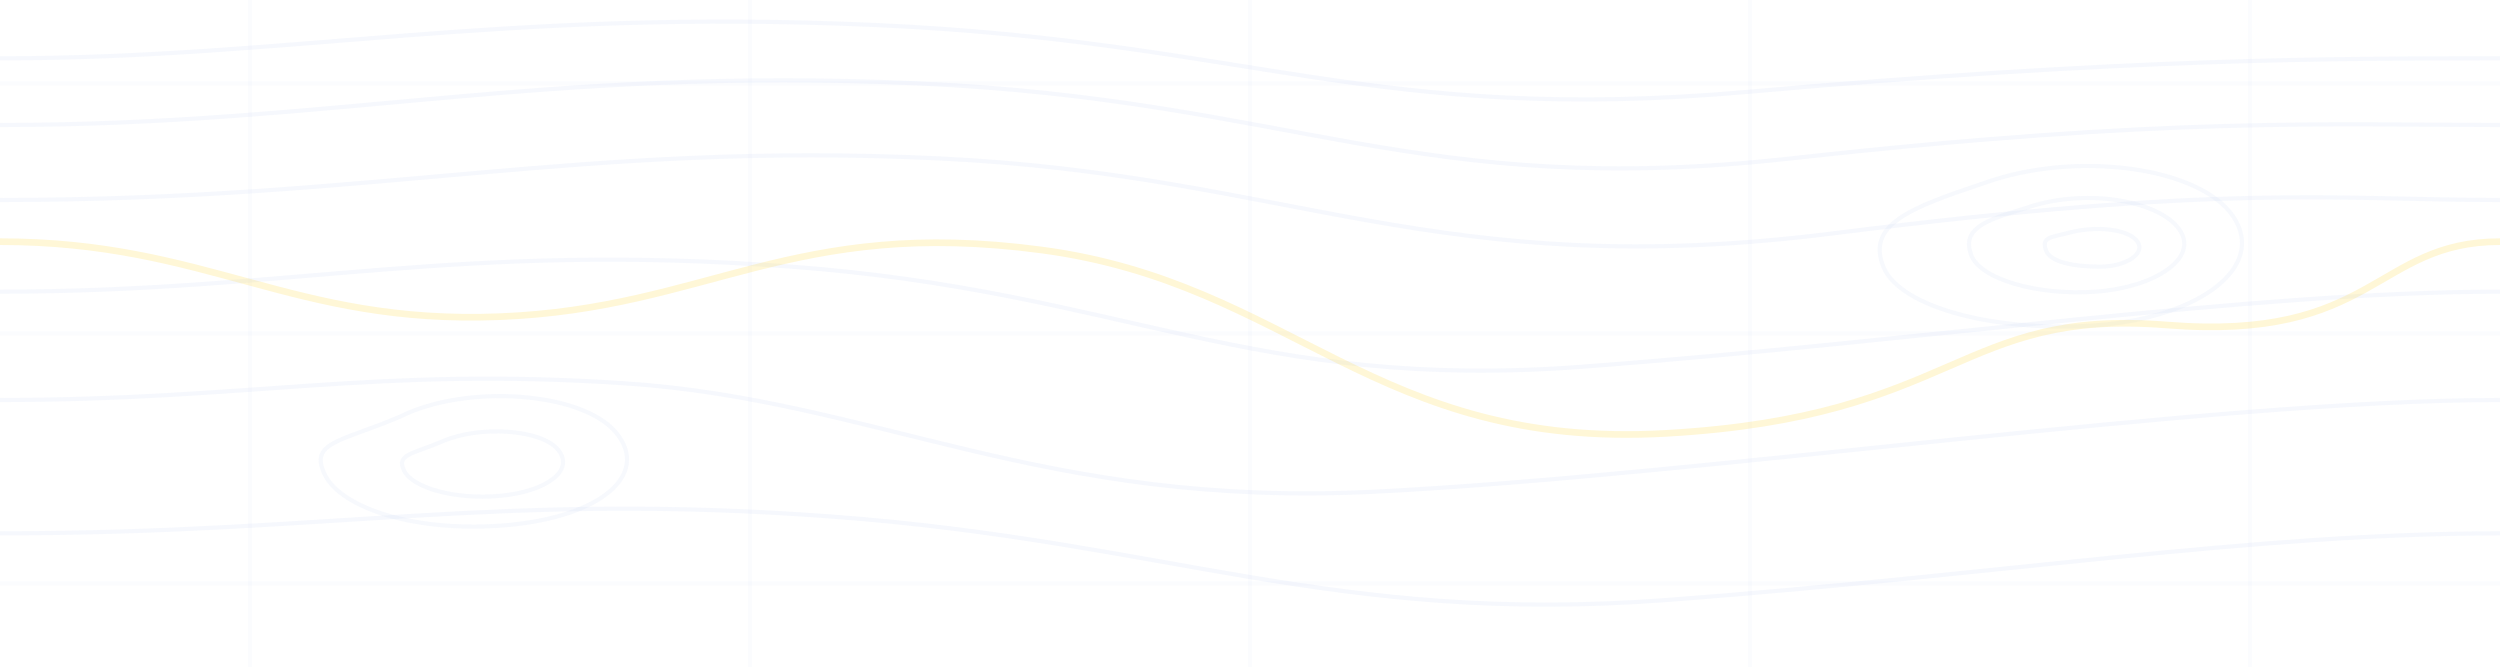
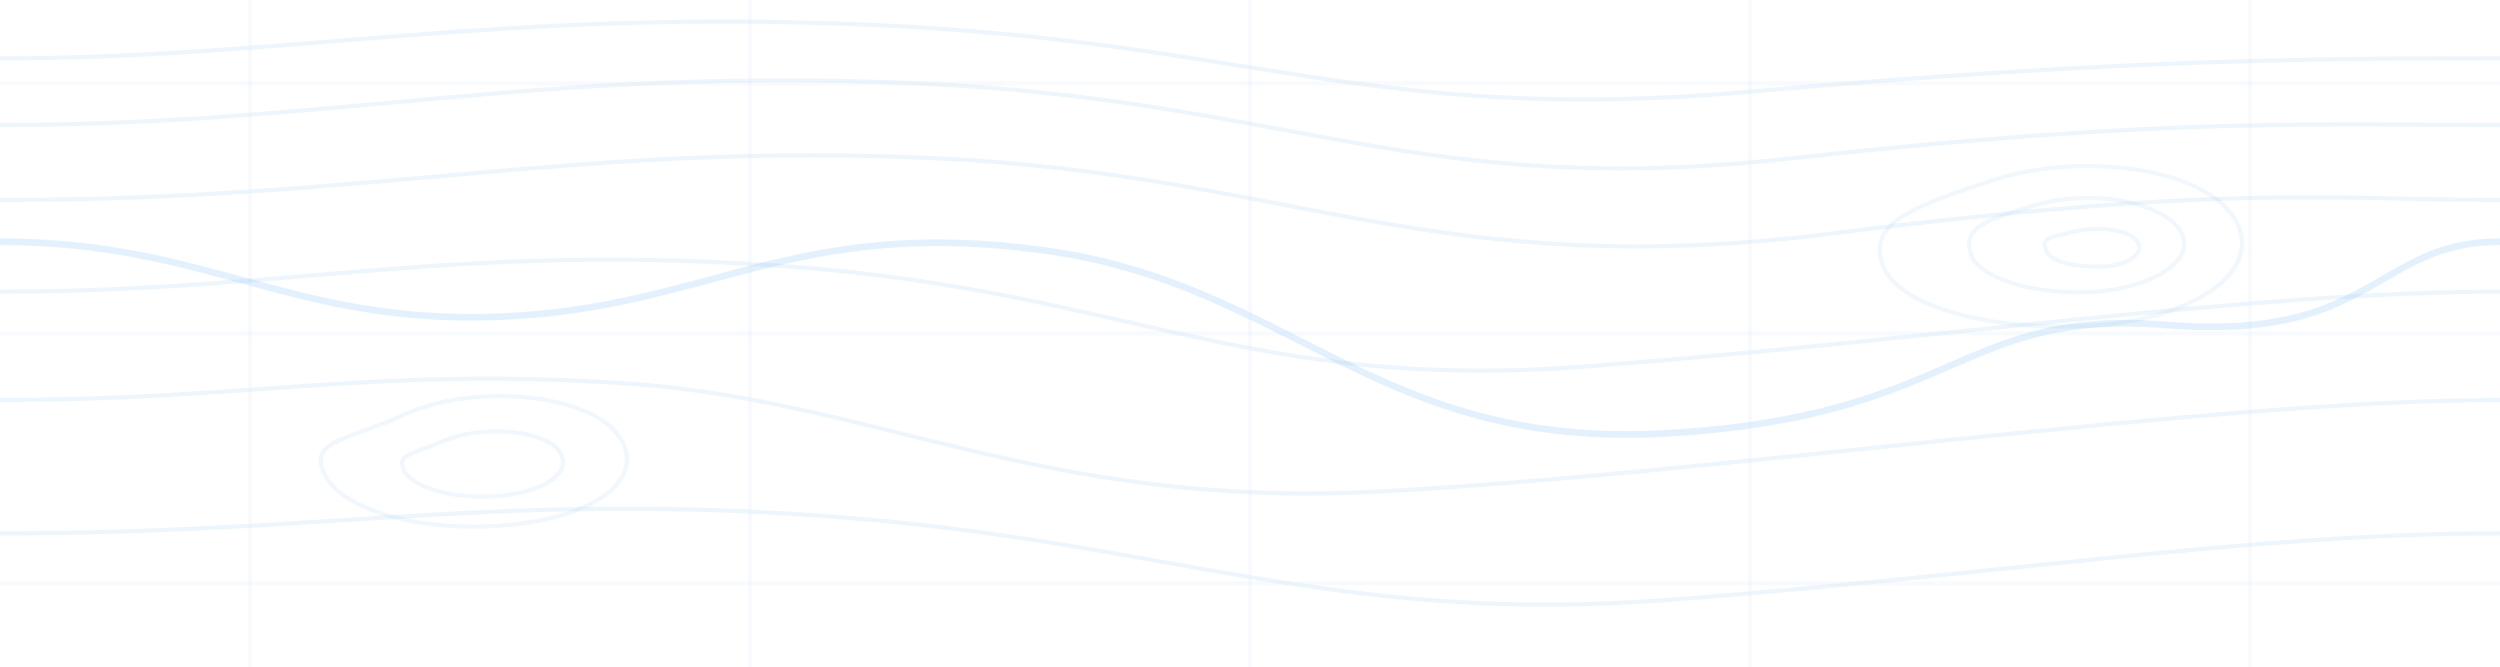
<svg xmlns="http://www.w3.org/2000/svg" viewBox="0 0 600 160" width="600" height="160">
-   <g fill="none" stroke="#c7d0f5" stroke-linecap="round">
+   <g fill="none" stroke="#8fc3f2" stroke-linecap="round">
    <g stroke-opacity=".055" stroke-width="1">
      <path d="M60 0v160M180 0v160M300 0v160M420 0v160M540 0v160" />
      <path d="M0 20h600M0 80h600M0 140h600" />
    </g>
    <g stroke-opacity=".15" stroke-width="1">
      <path d="M0 14C70 14 120 2 210 6S330 30 420 22S560 14 600 14" />
      <path d="M0 30C80 30 130 16 220 20S340 48 430 38S560 30 600 30" />
      <path d="M0 48C90 48 140 34 225 38S345 68 440 56S560 48 600 48" />
      <path d="M0 70C70 70 110 58 190 64S300 94 380 88S540 70 600 70" />
      <path d="M0 96C60 96 90 88 150 92S250 122 330 118S530 96 600 96" />
      <path d="M0 128C80 128 120 118 200 124S320 150 400 144S540 128 600 128" />
    </g>
    <g stroke-opacity=".13" stroke-width="1">
      <path d="M476 44c22-8 52-4 60 8s-8 24-32 26-48-4-52-14 6-14 24-20Z" />
      <path d="M486 50c14-5 32-2 37 5s-6 14-20 15-28-3-30-9 3-8 13-11Z" />
      <path d="M496 56c7-2 15-1 17 2s-3 6-9 6-12-1-13-4 1-3 5-4Z" />
      <path d="M96 100c16-8 44-6 52 4s-4 20-26 22-40-4-44-12 4-8 18-14Z" />
      <path d="M106 106c9-4 24-3 28 2s-3 10-14 11-21-2-23-6 2-4 9-7Z" />
    </g>
-     <path stroke="#ffcd00" stroke-opacity=".16" stroke-width="1.6" d="M0 58C50 58 70 78 120 76S190 52 250 60S330 108 400 104S470 74 520 78S570 58 600 58" />
+     <path stroke="#4ea8f5" stroke-opacity=".16" stroke-width="1.6" d="M0 58C50 58 70 78 120 76S190 52 250 60S330 108 400 104S470 74 520 78S570 58 600 58" />
  </g>
</svg>
